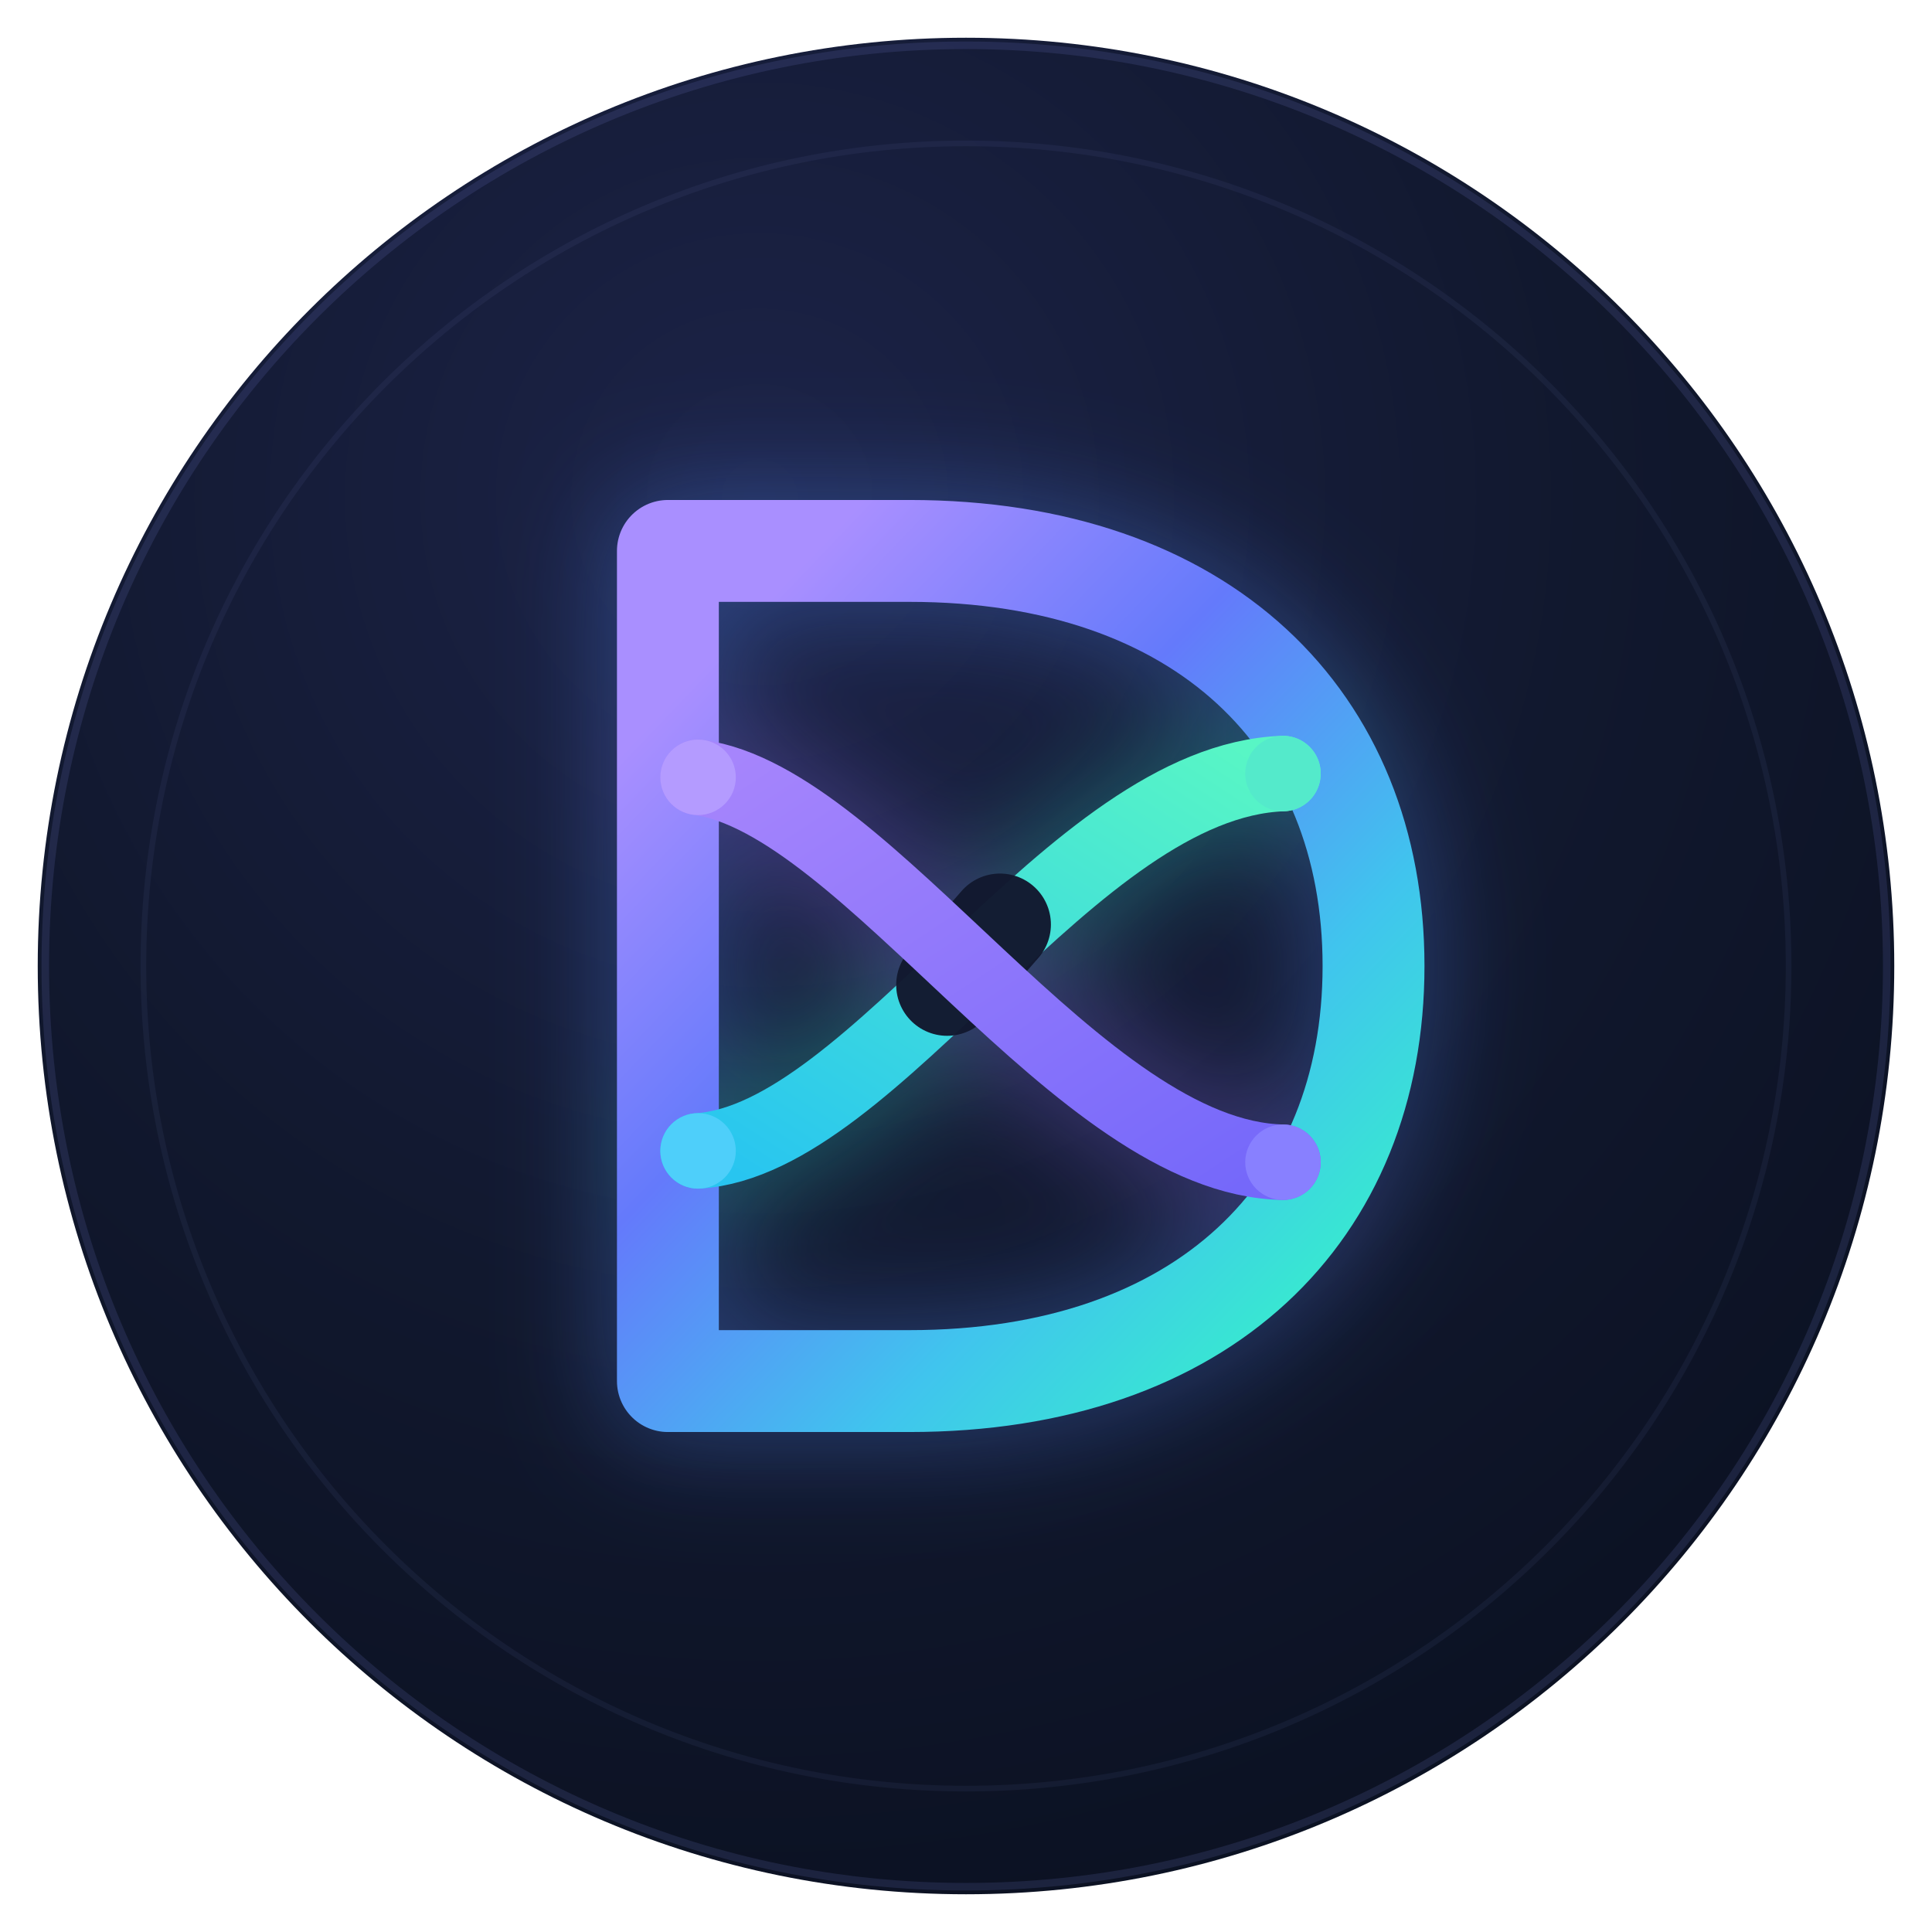
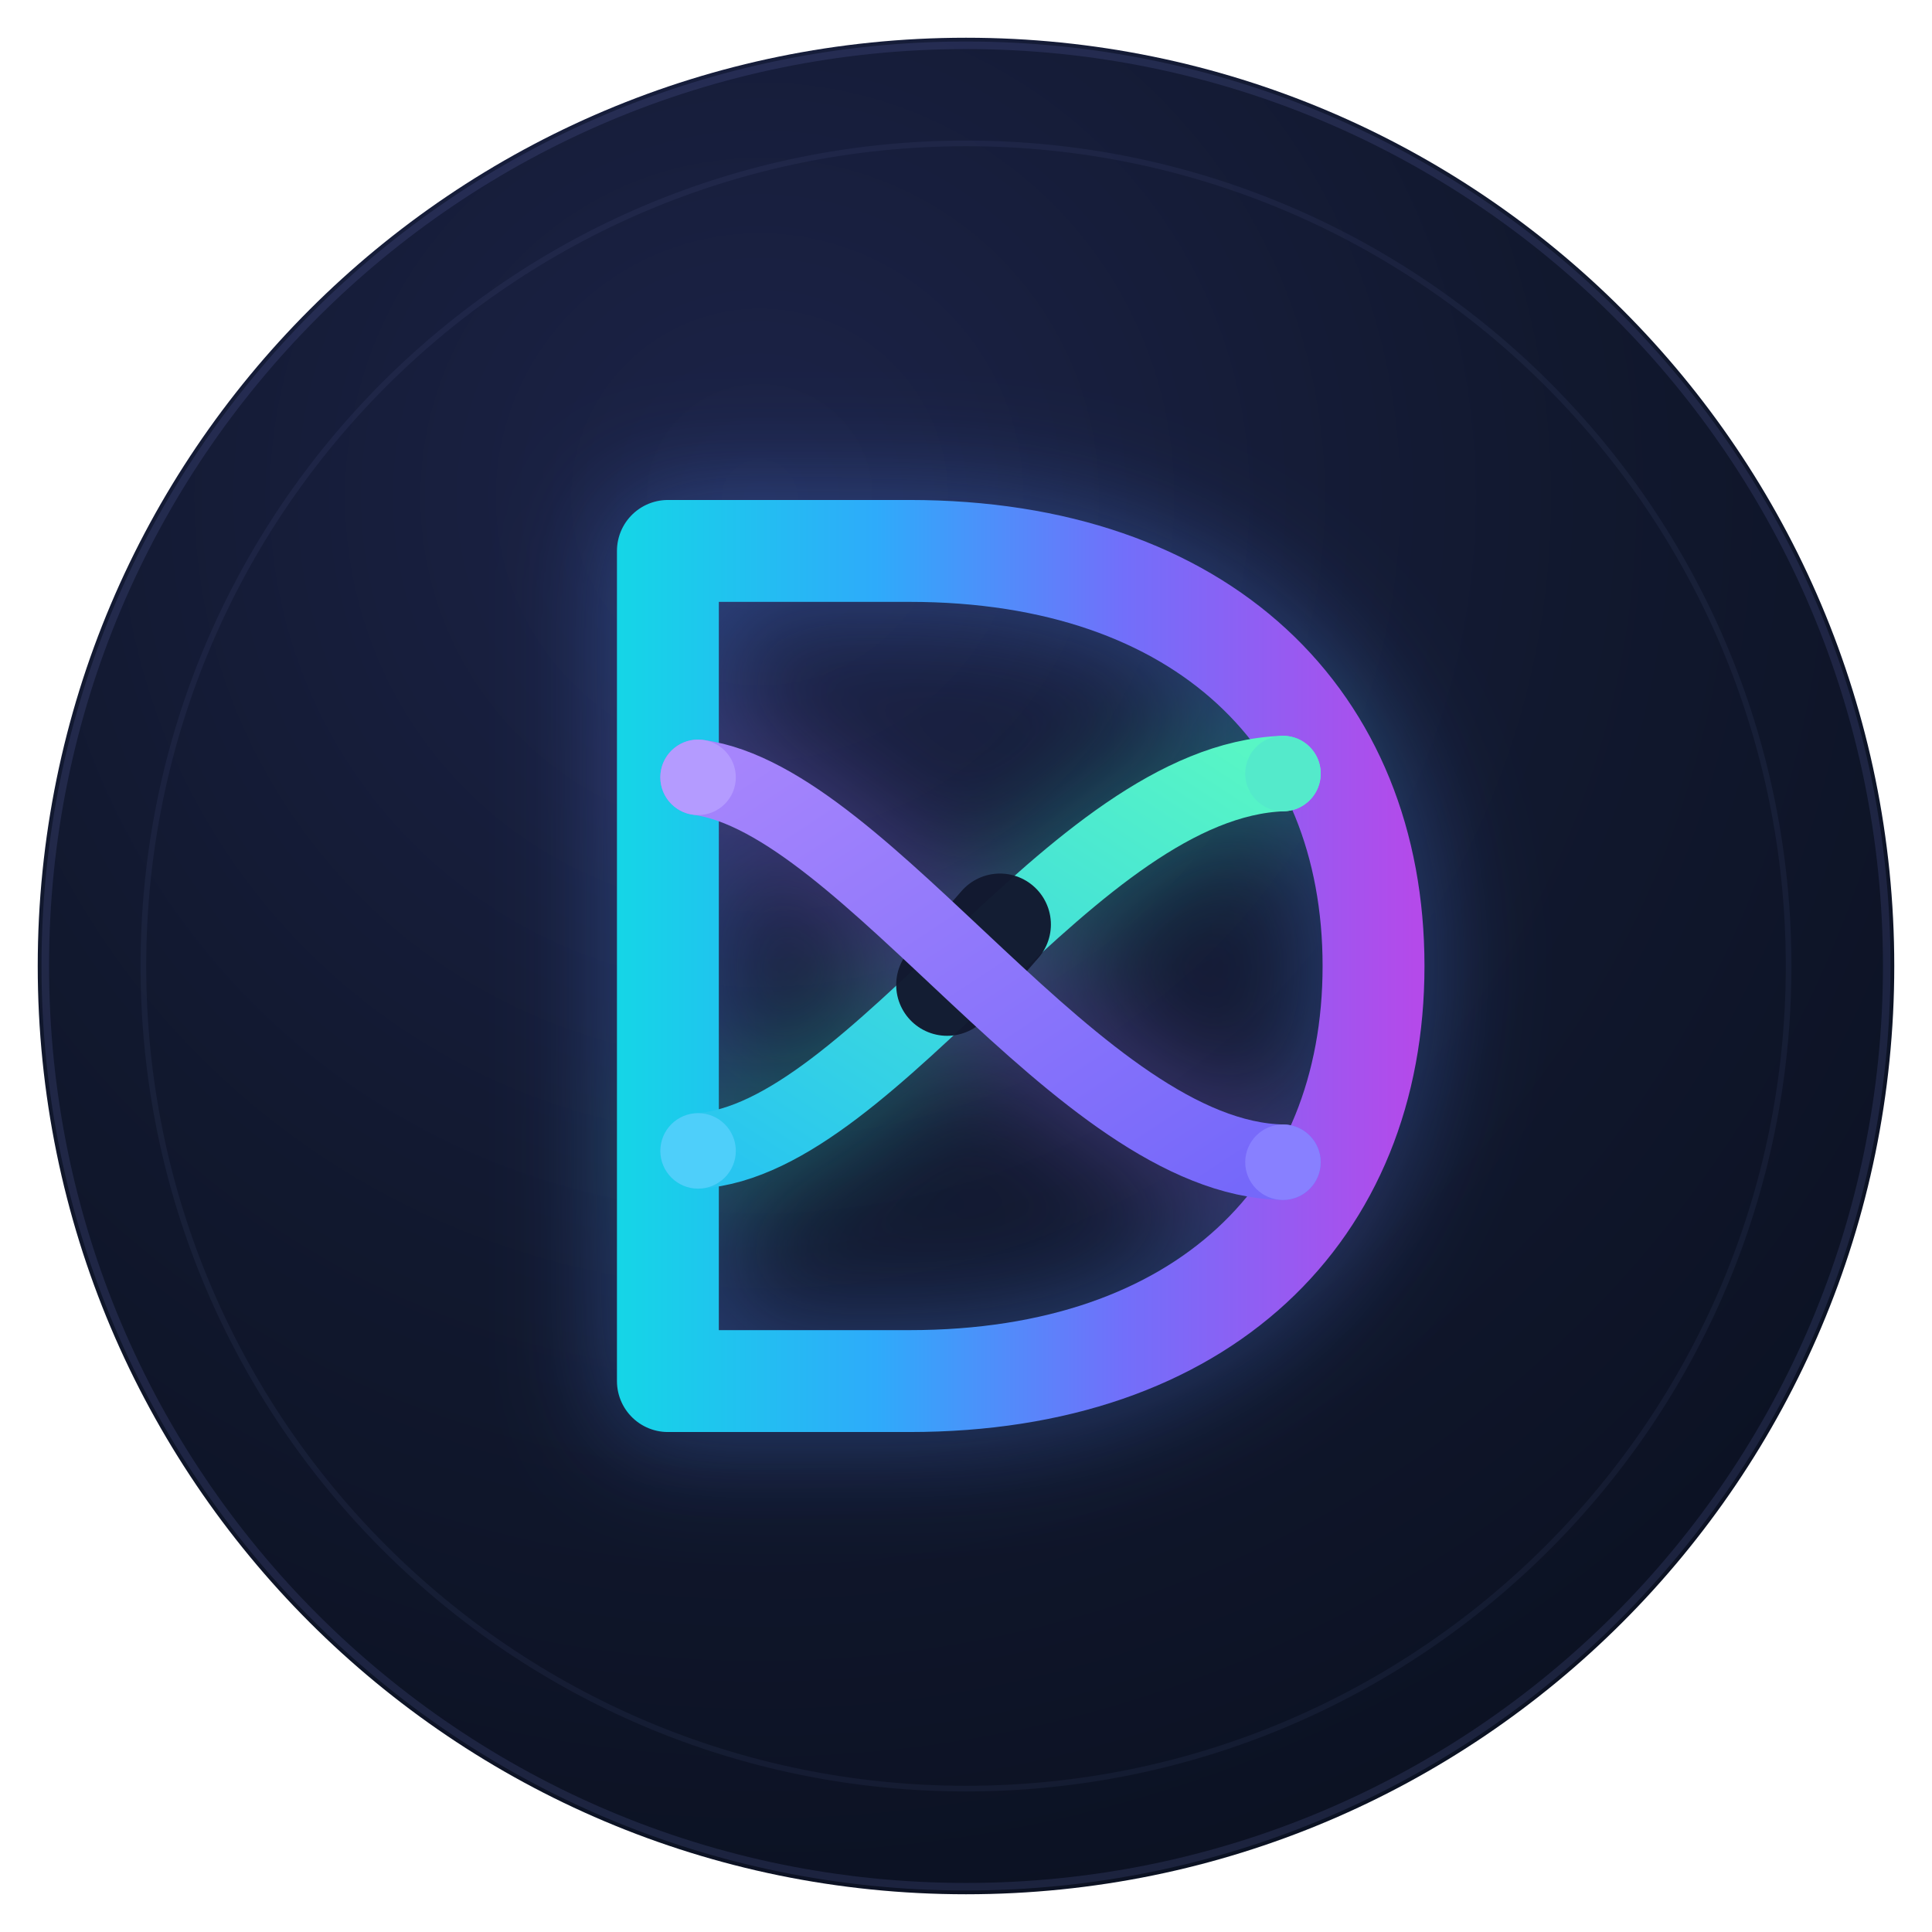
<svg xmlns="http://www.w3.org/2000/svg" width="512" height="512" viewBox="0 0 512 512" role="img" aria-labelledby="title desc">
  <defs>
    <radialGradient id="bg" cx="39%" cy="25%" r="85%">
      <stop offset="0%" stop-color="#1C2348" />
      <stop offset="52%" stop-color="#11182E" />
      <stop offset="100%" stop-color="#0A1020" />
    </radialGradient>
-     <linearGradient id="outer" x1="14%" y1="6%" x2="92%" y2="94%">
-       <stop offset="0%" stop-color="#A98FFF" />
-       <stop offset="36%" stop-color="#647AFB" />
-       <stop offset="72%" stop-color="#40C4EE" />
-       <stop offset="100%" stop-color="#37EDCD" />
+     <linearGradient id="outer" x1="155" y1="256" x2="375" y2="256" gradientUnits="userSpaceOnUse">
+       <stop offset="0%" stop-color="#12DBE4" />
+       <stop offset="35%" stop-color="#2EABFA" />
+       <stop offset="65%" stop-color="#726FFA" />
+       <stop offset="100%" stop-color="#B44AEA" />
    </linearGradient>
    <linearGradient id="warp" x1="0" y1="1" x2="1" y2="0" gradientUnits="objectBoundingBox">
      <stop offset="0%" stop-color="#28C5F0" />
      <stop offset="100%" stop-color="#58F6C5" />
    </linearGradient>
    <linearGradient id="weft" x1="0" y1="0" x2="1" y2="1" gradientUnits="objectBoundingBox">
      <stop offset="0%" stop-color="#A685FC" />
      <stop offset="100%" stop-color="#7568FA" />
    </linearGradient>
    <filter id="bloom" x="-40%" y="-40%" width="180%" height="180%">
      <feGaussianBlur stdDeviation="14" />
    </filter>
  </defs>
  <circle cx="256" cy="256" r="246" fill="url(#bg)" />
  <circle cx="256" cy="256" r="244" fill="none" stroke="#8C95F8" stroke-opacity=".13" stroke-width="2" />
  <circle cx="256" cy="256" r="218" fill="none" stroke="#99AFFF" stroke-opacity=".06" stroke-width="1.5" />
  <g fill="none" stroke-linecap="round" stroke-linejoin="round" opacity=".32" filter="url(#bloom)">
-     <path d="M177 146 V366 H241 C319 366 364 321 364 256 C364 191 319 146 241 146 H177" stroke="#558CFD" stroke-width="33" />
+     <path d="M177 146 V366 H241 C319 366 364 321 364 256 C364 191 319 146 241 146 H177 Z" stroke="#558CFD" stroke-width="33" />
    <path d="M185 305 C232 302 284 207 340 205" stroke="#33E7D4" stroke-width="28" />
    <path d="M185 206 C230 212 286 307 340 308" stroke="#9276FF" stroke-width="28" />
  </g>
  <path d="M177 146 V366 H241 C319 366 364 321 364 256 C364 191 319 146 241 146 H177" fill="none" stroke="url(#outer)" stroke-width="27" stroke-linecap="round" stroke-linejoin="round" />
  <path d="M185 305 C232 302 284 207 340 205" fill="none" stroke="url(#warp)" stroke-width="20" stroke-linecap="round" />
  <path d="M251 261 L265 245" stroke="#11182E" stroke-width="27" stroke-linecap="round" opacity=".97" />
  <path d="M185 206 C230 212 286 307 340 308" fill="none" stroke="url(#weft)" stroke-width="20" stroke-linecap="round" />
  <circle cx="185" cy="206" r="10" fill="#B49BFF" />
  <circle cx="340" cy="308" r="10" fill="#8880FF" />
  <circle cx="185" cy="305" r="10" fill="#4ECFFA" />
  <circle cx="340" cy="205" r="10" fill="#54EACB" />
</svg>
